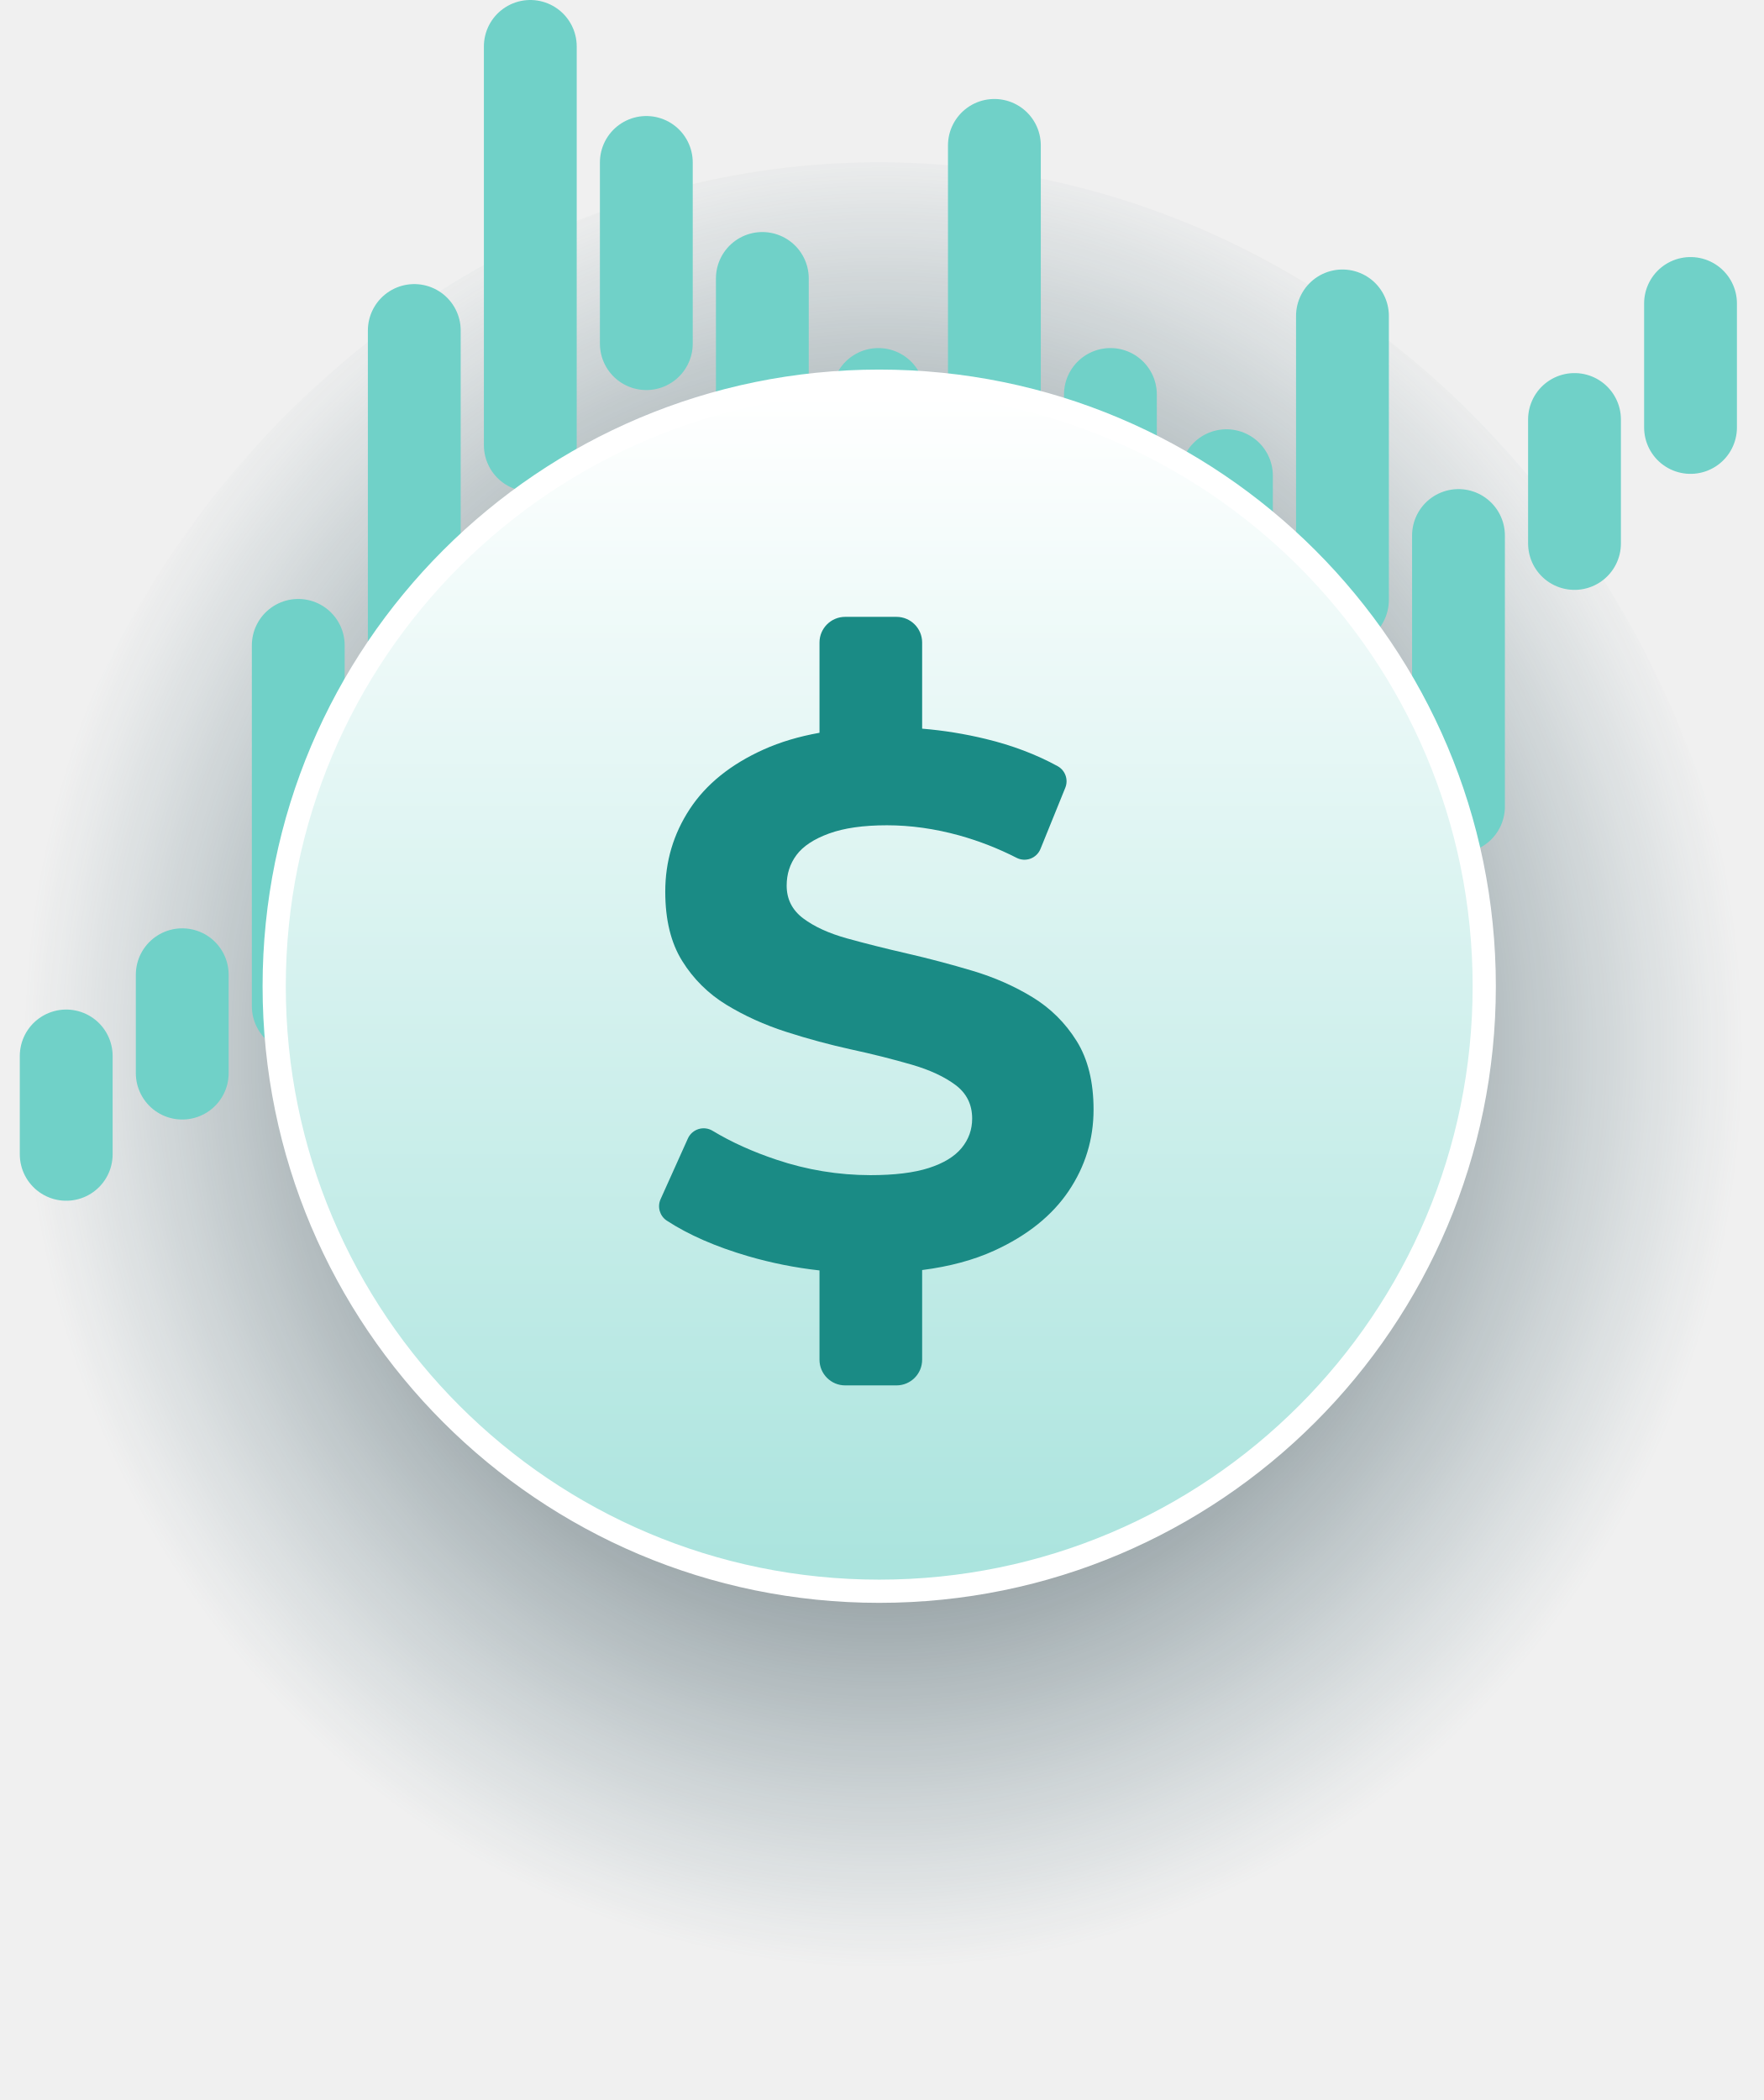
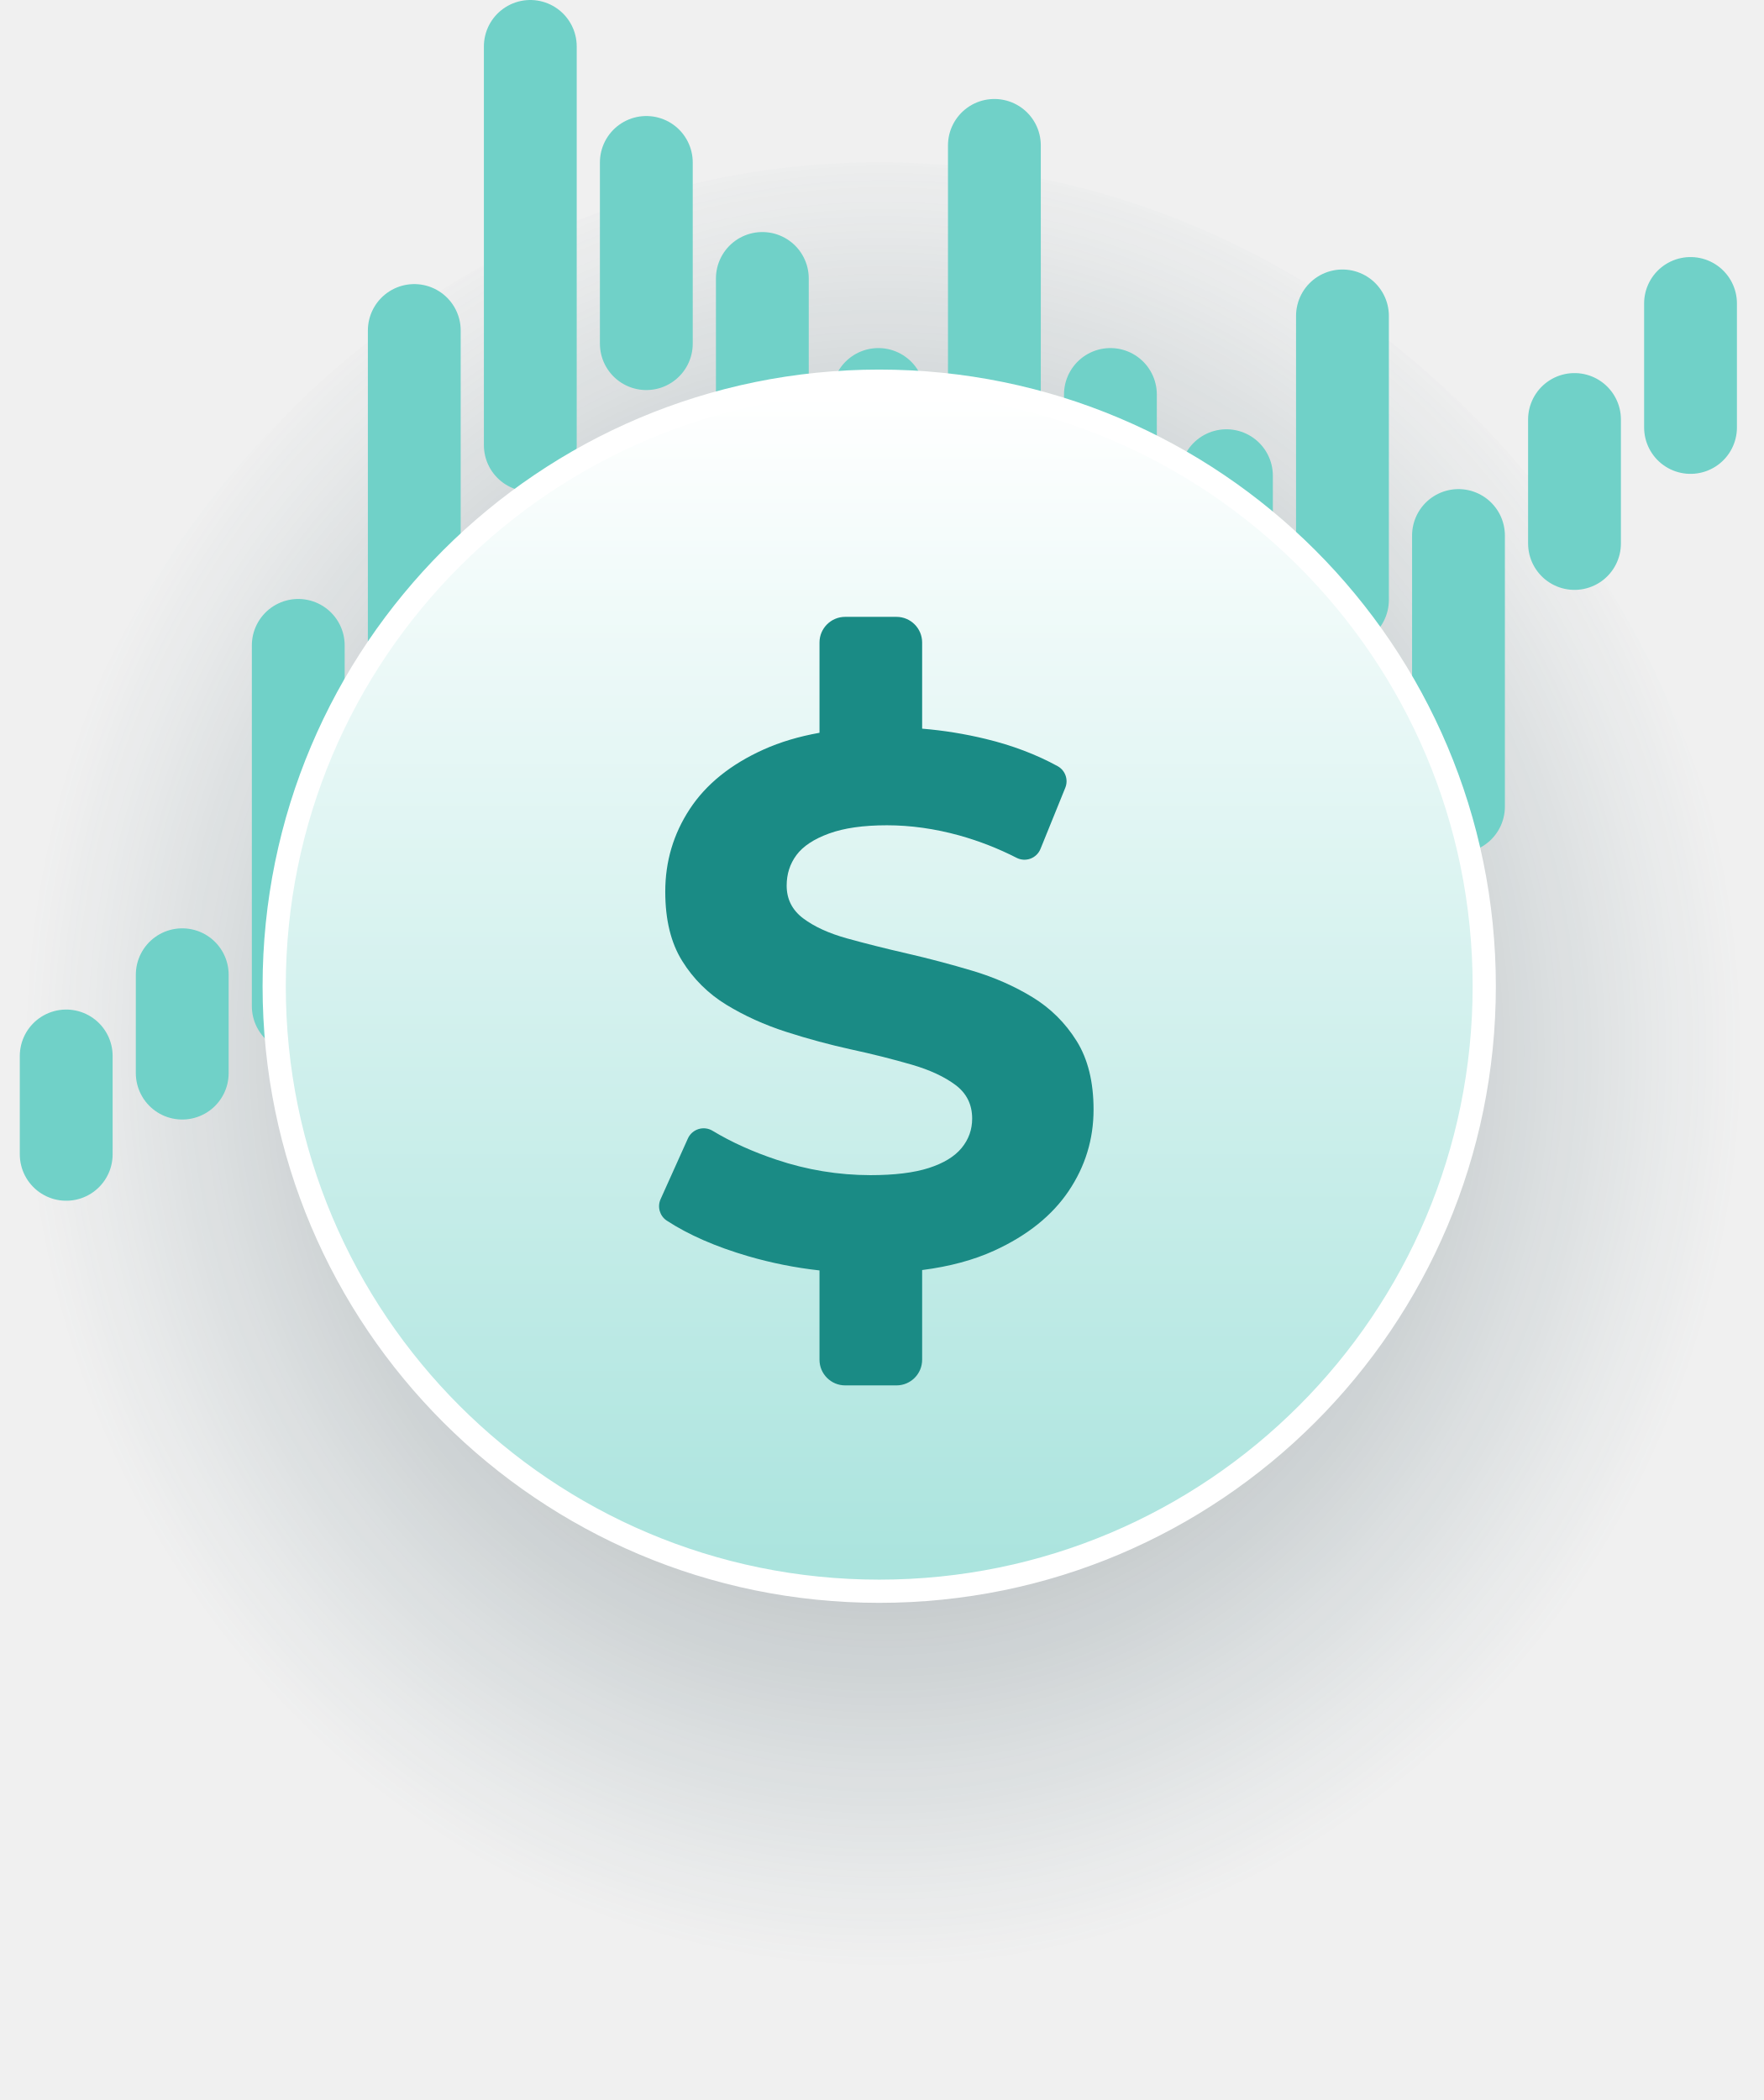
<svg xmlns="http://www.w3.org/2000/svg" viewBox="0 0 152 181" xml:space="preserve" style="fill-rule:evenodd;clip-rule:evenodd;stroke-linecap:round;stroke-linejoin:round;stroke-miterlimit:1.5">
  <ellipse cx="75.78" cy="97.081" rx="75.78" ry="83.091" style="fill:url(#_craftRadial81)" />
  <g id="lines1">
    <path d="M15.707 84.014v8.478M35.707 28.486v29.291M55.707 14v15.619M75.707 34v15.619M95.707 34v19.643M115.707 27.229v24.478M135.707 36.156v10.686" style="fill:none;stroke:#70D1C8;stroke-width:8px" />
  </g>
  <g id="lines2">
    <path d="M25.707 55.625v31.094M5.707 91.014v8.478M45.707 4v34.369M65.707 24v15.619M85.707 12.531v61.311M105.707 41v10.707M125.707 46.156V69.52M145.707 26.156v10.686" style="fill:none;stroke:#70D1C8;stroke-width:8px" />
  </g>
  <circle cx="75.78" cy="85.002" r="52.148" style="fill:url(#_craftLinear82);stroke:#fff;stroke-width:2px;stroke-linecap:square" />
  <path d="M70.633 109.499a36.16 36.16 0 0 1-6.145-1.225c-2.803-.819-5.146-1.845-7.032-3.076a1.487 1.487 0 0 1-.519-1.841c.61-1.366 1.654-3.682 2.352-5.23a1.49 1.49 0 0 1 2.143-.655c1.62.976 3.452 1.802 5.493 2.483a25.446 25.446 0 0 0 8.092 1.332c2.079 0 3.758-.206 5.037-.617 1.278-.412 2.22-.986 2.827-1.723.606-.736.91-1.581.91-2.534 0-1.214-.477-2.178-1.43-2.893-.953-.714-2.21-1.299-3.77-1.754a77.463 77.463 0 0 0-5.167-1.3 61.163 61.163 0 0 1-5.654-1.527c-1.885-.607-3.607-1.387-5.167-2.34a11.495 11.495 0 0 1-3.802-3.77c-.975-1.559-1.462-3.553-1.462-5.979 0-2.6.704-4.972 2.112-7.117 1.408-2.144 3.531-3.856 6.369-5.134 1.422-.64 3.026-1.12 4.813-1.44v-7.78c0-1.221.991-2.212 2.212-2.212h4.423c1.221 0 2.212.991 2.212 2.212v7.425c1.845.152 3.672.447 5.48.885 2.292.555 4.361 1.339 6.209 2.353.653.368.931 1.163.648 1.857-.565 1.402-1.513 3.733-2.137 5.27a1.49 1.49 0 0 1-2.059.767 26.605 26.605 0 0 0-4.935-1.928c-2.123-.585-4.203-.877-6.24-.877-2.036 0-3.704.238-5.004.715-1.3.476-2.231 1.094-2.795 1.852-.563.758-.844 1.636-.844 2.632 0 1.17.476 2.112 1.429 2.827.954.715 2.21 1.289 3.77 1.723 1.56.433 3.282.866 5.167 1.299 1.885.434 3.769.932 5.654 1.495 1.885.563 3.607 1.322 5.167 2.275 1.56.953 2.827 2.21 3.802 3.769.975 1.56 1.462 3.532 1.462 5.915 0 2.556-.715 4.896-2.144 7.019-1.43 2.123-3.564 3.834-6.402 5.134-1.782.816-3.857 1.376-6.228 1.68v7.73a2.213 2.213 0 0 1-2.212 2.212h-4.423a2.213 2.213 0 0 1-2.212-2.212v-7.697Z" style="fill:#1A8B85" />
  <defs>
    <radialGradient id="_craftRadial81" cx="0" cy="0" r="1" gradientUnits="userSpaceOnUse" gradientTransform="matrix(-74.4339 0 0 -78.6155 76.133 90.61)">
-       <stop offset="0" style="stop-color:#000000;stop-opacity:1" />
+       <stop offset="0" style="stop-color:#000000;stop-opacity:.5" />
      <stop offset="1" style="stop-color:#396472;stop-opacity:0" />
    </radialGradient>
    <linearGradient id="_craftLinear82" x1="0" y1="0" x2="1" y2="0" gradientUnits="userSpaceOnUse" gradientTransform="rotate(90 24.027 58.038) scale(100.957)">
      <stop offset="0" style="stop-color:white;stop-opacity:1" />
      <stop offset="1" style="stop-color:#ABE4DE;stop-opacity:1" />
    </linearGradient>
  </defs>
  <style>
    #lines1,
    #lines2 {
      transform: translateY(0);
      transition: all 0.5s ease;
      transform-origin: center;
    }
    svg:hover #lines1 {
      transform: translateY(-5px); 
      transition: all 0.5s ease;
    }
    svg:hover #lines2 {
      transform: translateY(10px); 
      transition: all 0.5s ease;
    }
    </style>
</svg>
